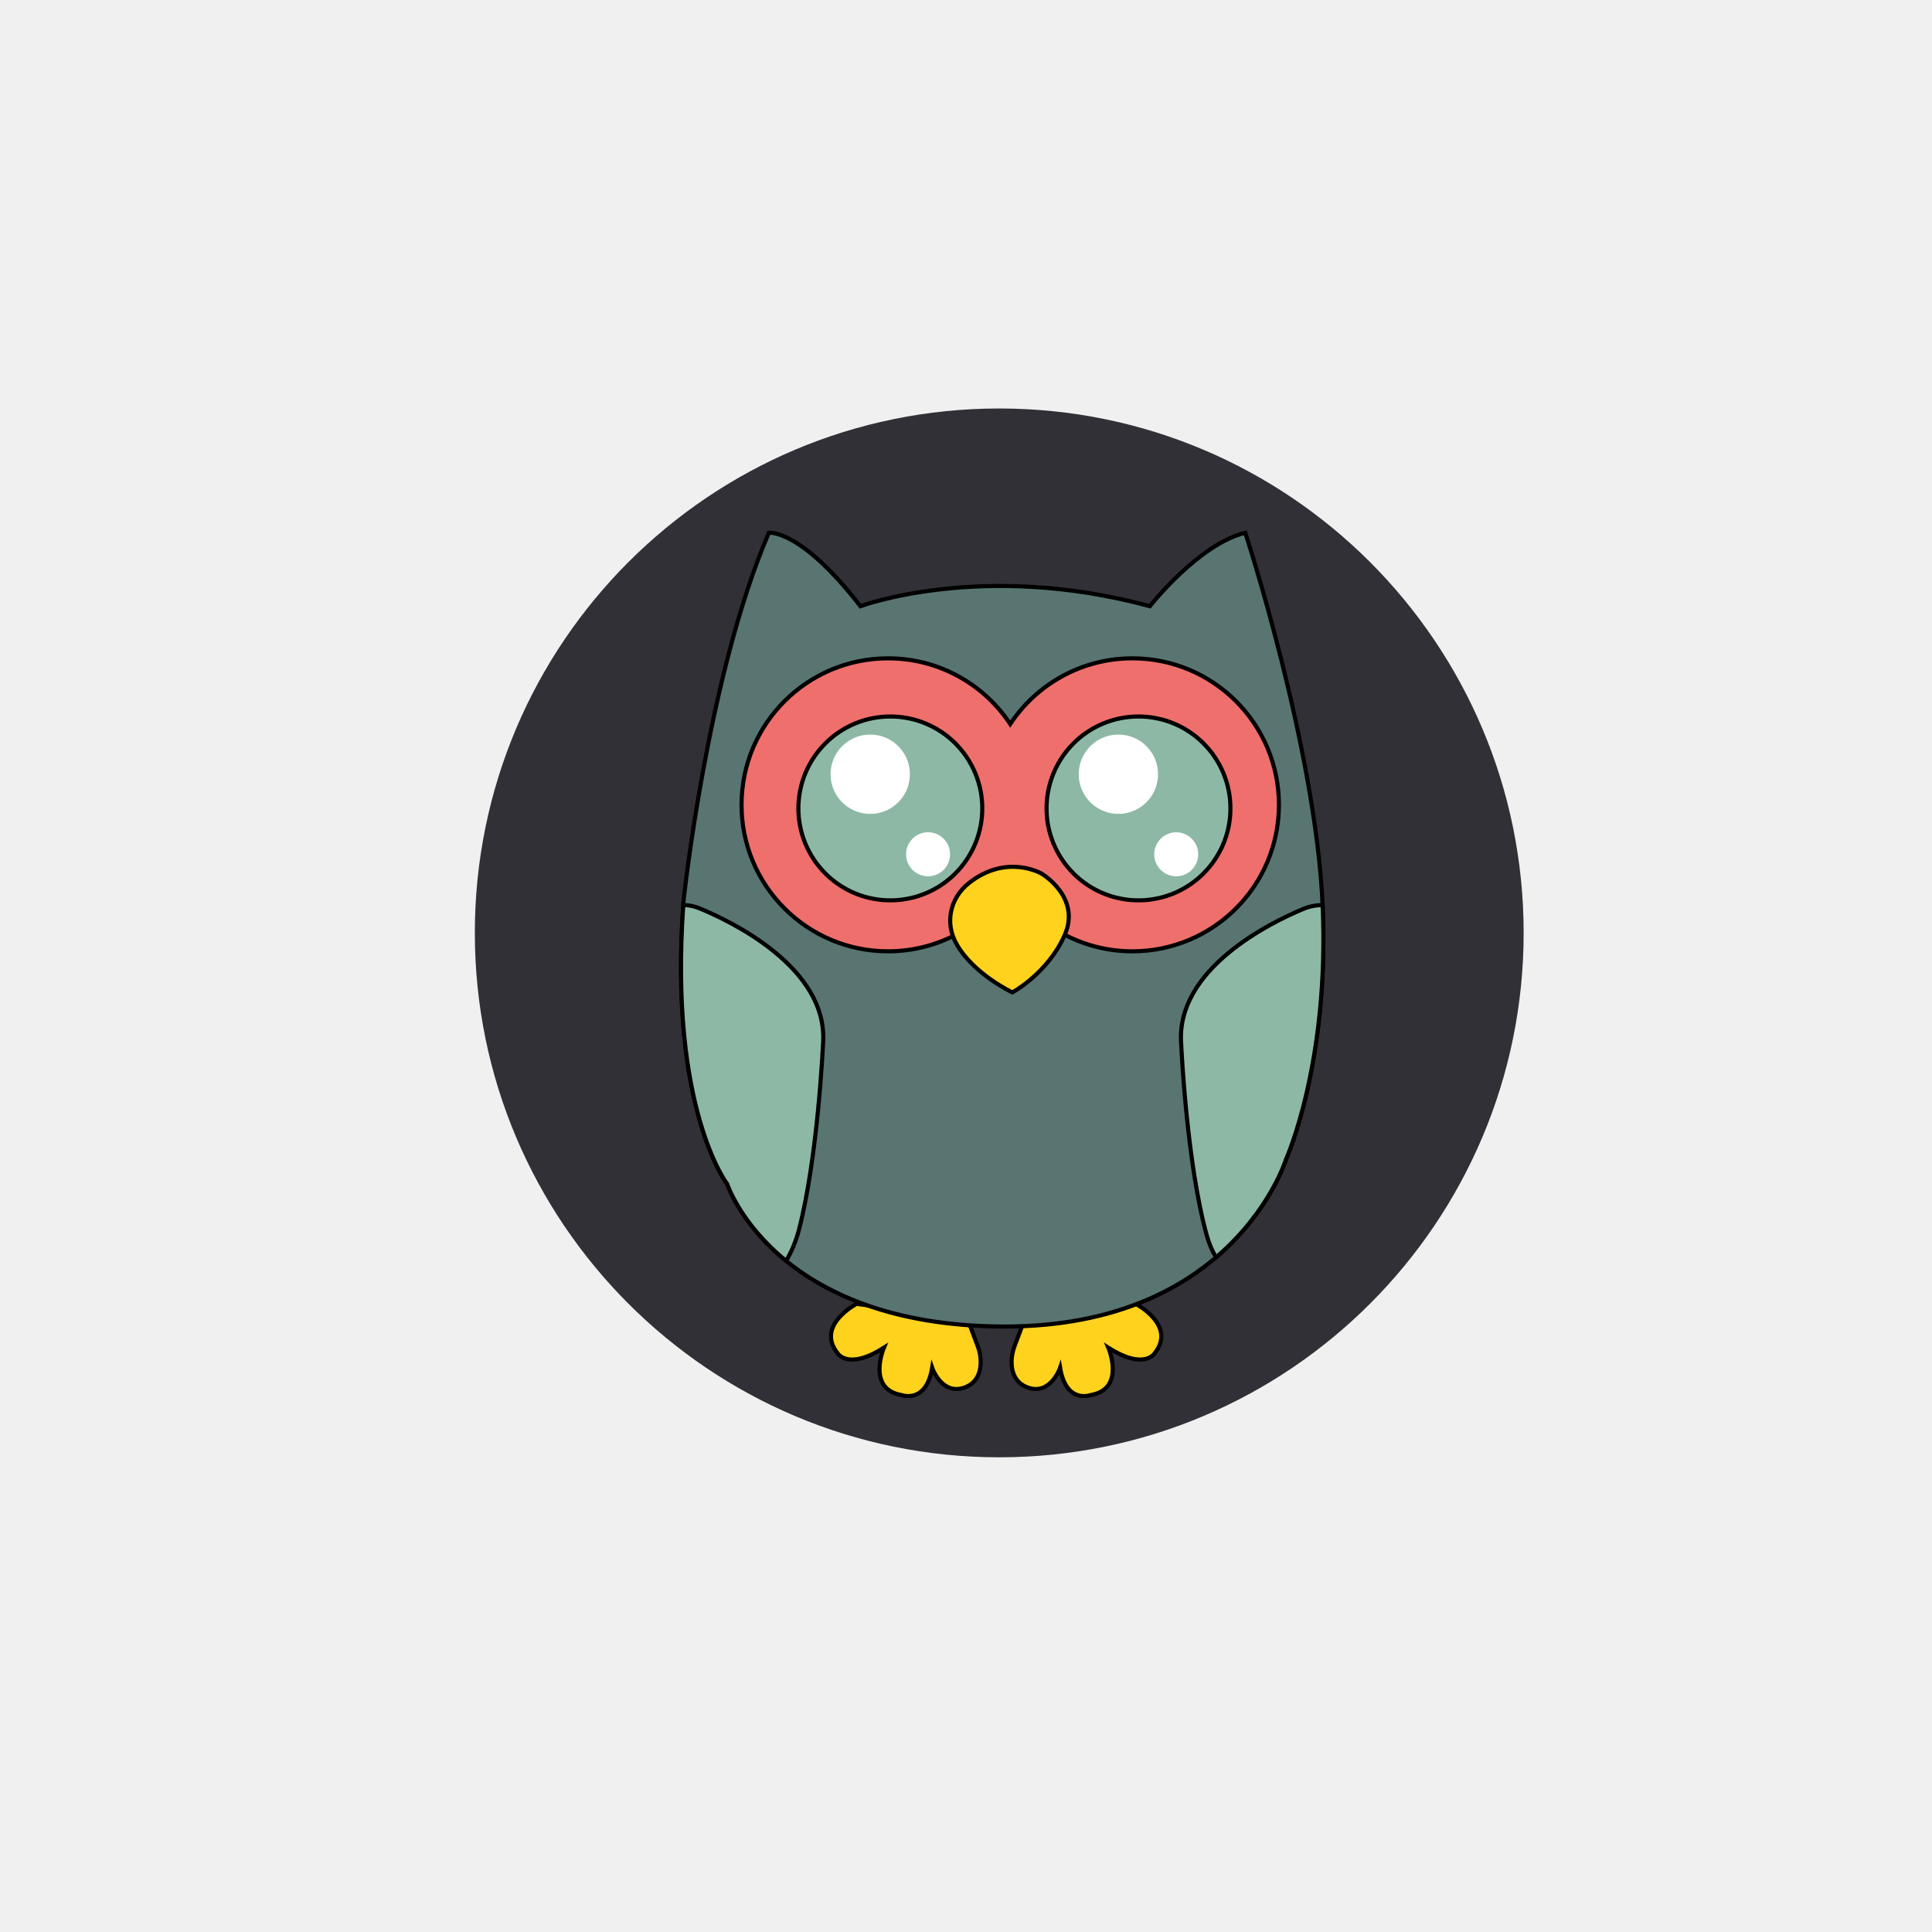
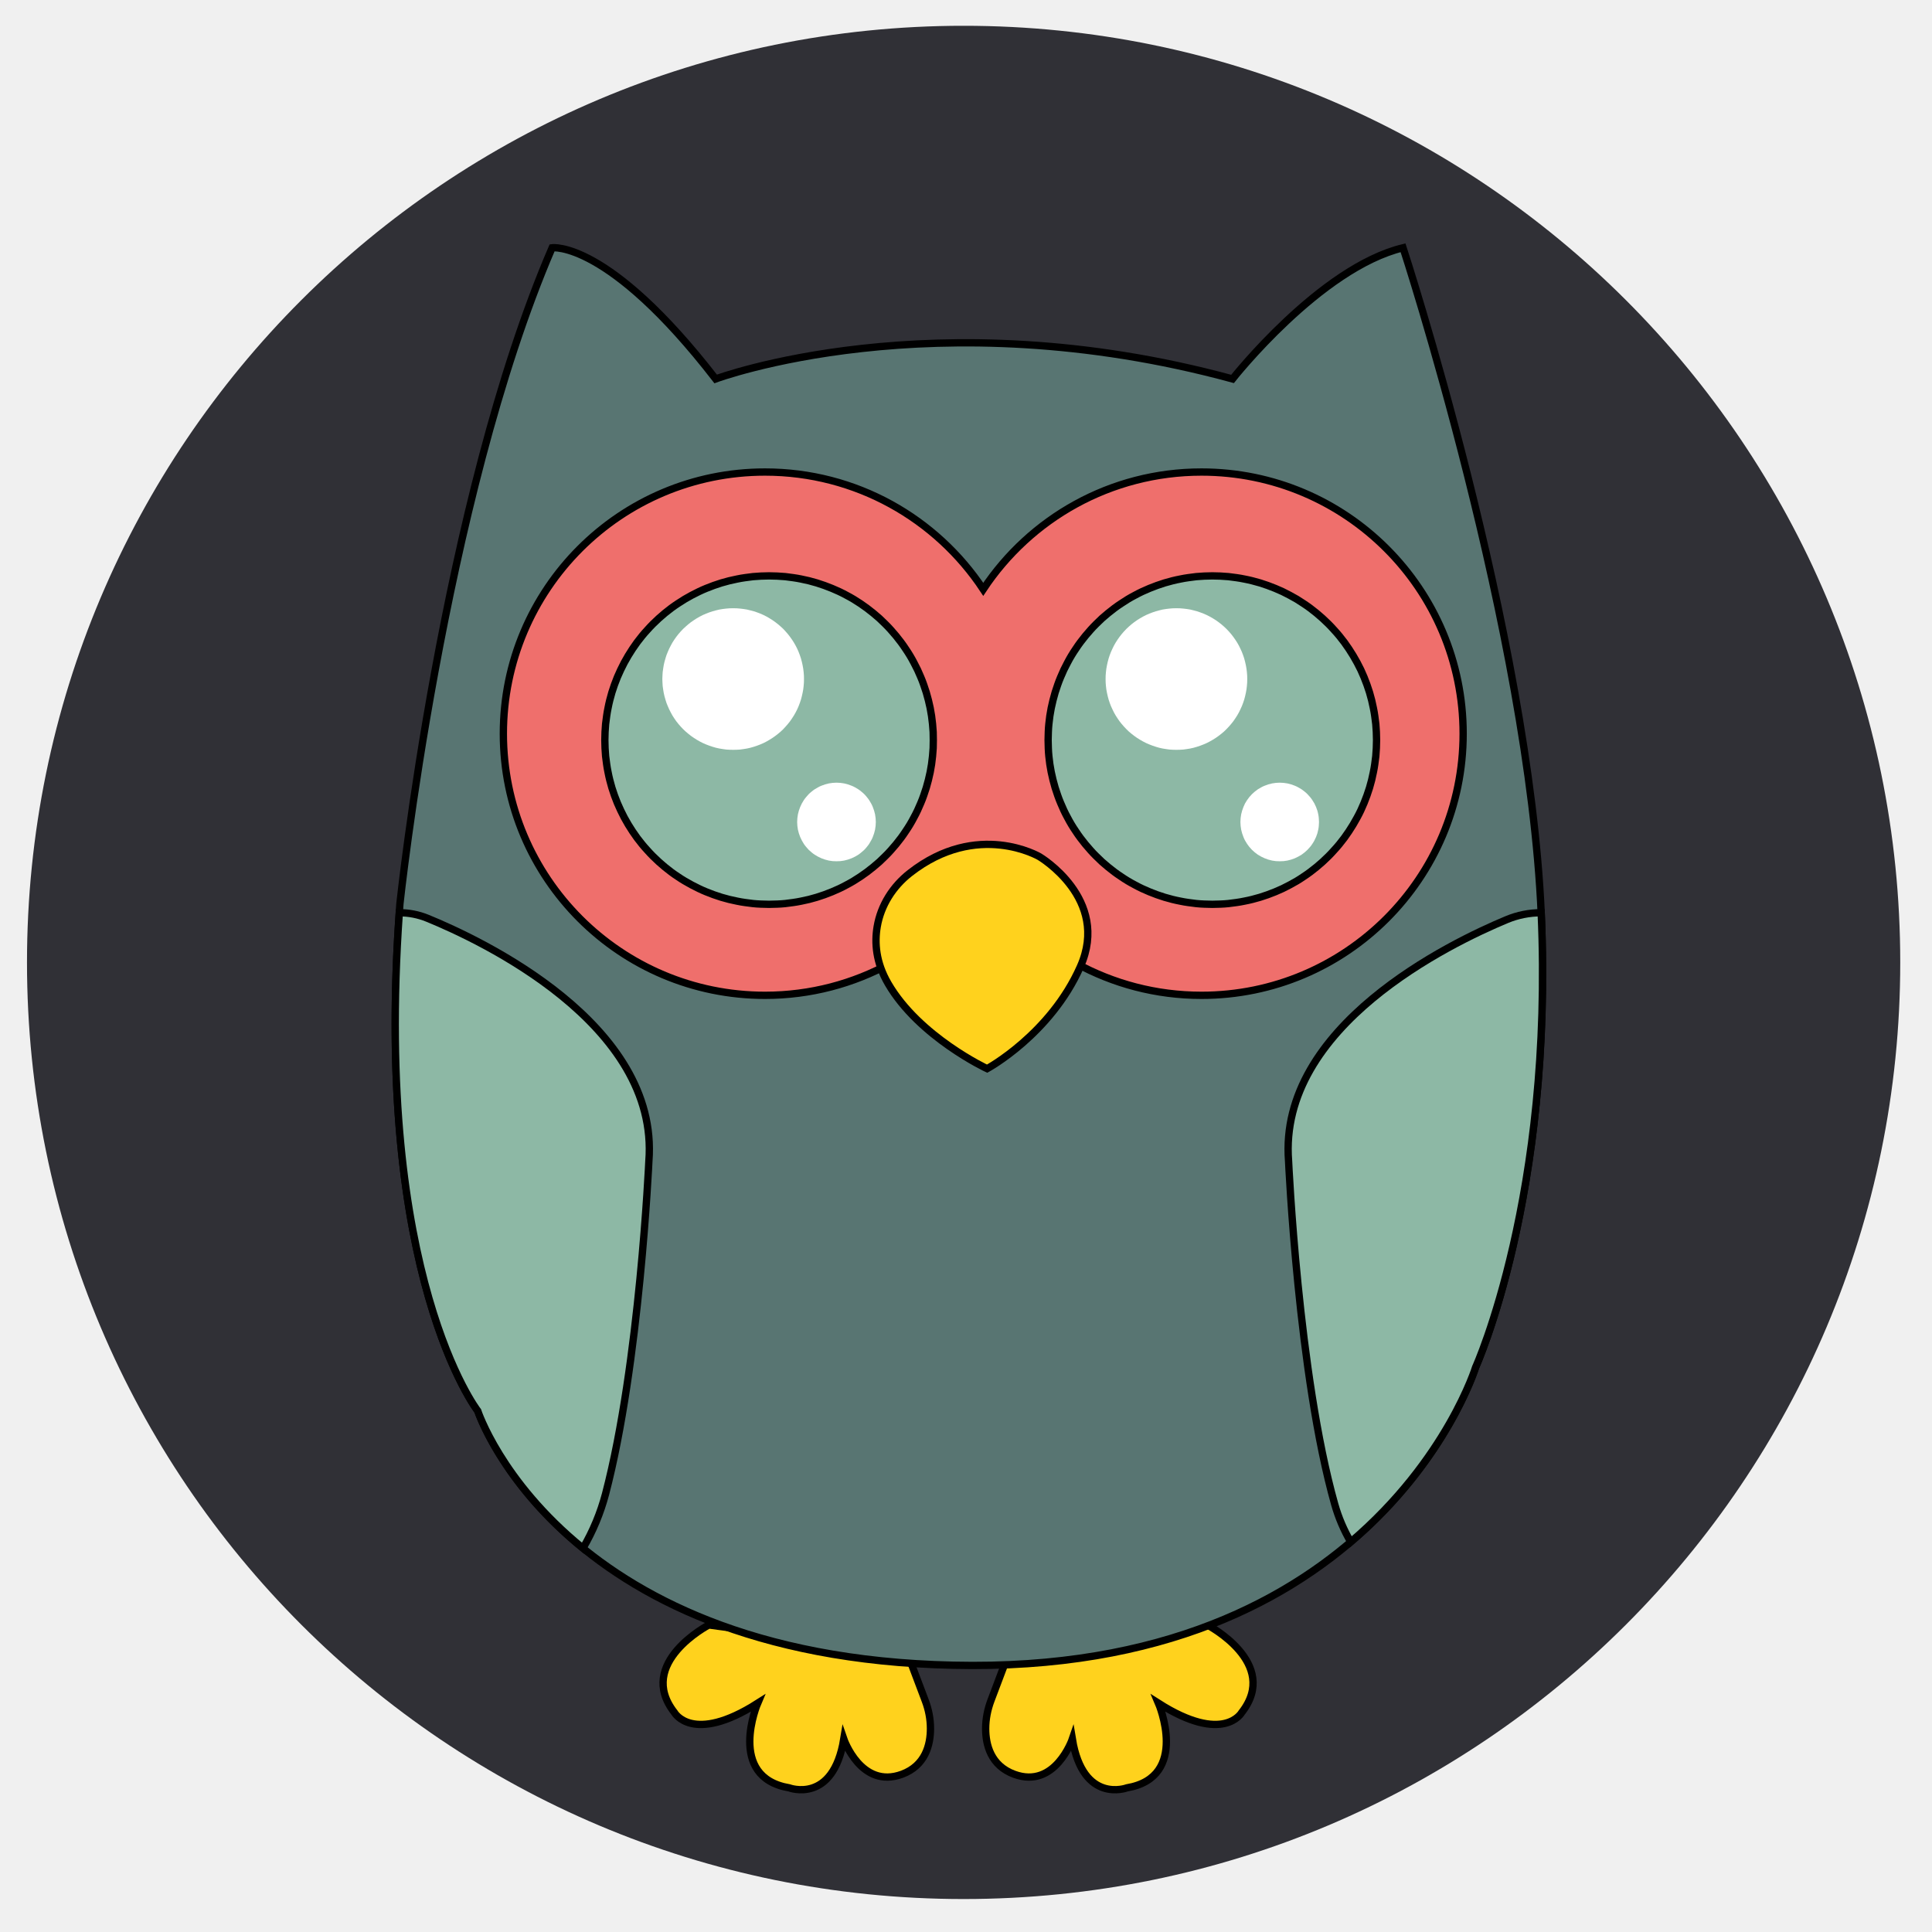
- <svg xmlns="http://www.w3.org/2000/svg" version="1.2" viewBox="0 0 5000 5001" width="5000" height="5001">
+ <svg xmlns="http://www.w3.org/2000/svg" version="1.2" viewBox="1190 1020 2800 2800" width="5000" height="5000">
  <defs>
    <clipPath clipPathUnits="userSpaceOnUse" id="cp1">
      <path d="m1229.12 1057.36h2714.86v2714.87h-2714.86z" />
    </clipPath>
    <clipPath clipPathUnits="userSpaceOnUse" id="cp2">
      <path d="m2586.55 1057.36c-749.69 0-1357.43 607.75-1357.43 1357.44 0 749.68 607.74 1357.43 1357.43 1357.43 749.69 0 1357.43-607.75 1357.43-1357.43 0-749.69-607.74-1357.44-1357.43-1357.44z" />
    </clipPath>
    <clipPath clipPathUnits="userSpaceOnUse" id="cp3">
      <path d="m2468 3224h688v410.64h-688z" />
    </clipPath>
    <clipPath clipPathUnits="userSpaceOnUse" id="cp4">
      <path d="m2000 3224h689.33v410.64h-689.33z" />
    </clipPath>
    <clipPath clipPathUnits="userSpaceOnUse" id="cp5">
      <path d="m1726.13 1367.64h1721v2216.36h-1721z" />
    </clipPath>
    <clipPath clipPathUnits="userSpaceOnUse" id="cp6">
      <path d="m1769.33 1553.33h1677.8v1060h-1677.8z" />
    </clipPath>
    <clipPath clipPathUnits="userSpaceOnUse" id="cp7">
      <path d="m1726.13 2192h555.2v1222.67h-555.2z" />
    </clipPath>
    <clipPath clipPathUnits="userSpaceOnUse" id="cp8">
      <path d="m2906.67 2192h540.46v1213.33h-540.46z" />
    </clipPath>
  </defs>
  <style>
		.s0 { fill: #303036 } 
		.s1 { fill: #ffd21d } 
		.s2 { fill: none;stroke: #000000;stroke-miterlimit:10;stroke-width: 10.6 } 
		.s3 { fill: #587572 } 
		.s4 { fill: #ef6f6c } 
		.s5 { fill: #8db8a5;stroke: #000000;stroke-miterlimit:10;stroke-width: 10.6 } 
		.s6 { fill: #ffffff } 
		.s7 { fill: #ffd21d;stroke: #000000;stroke-miterlimit:10;stroke-width: 10.6 } 
		.s8 { fill: #8db8a5 } 
	</style>
  <g id="Clip-Path" clip-path="url(#cp1)">
    <g>
      <g id="Clip-Path" clip-path="url(#cp2)">
        <g>
          <path class="s0" d="m1229.1 1057.4h2714.9v2714.8h-2714.9z" />
        </g>
      </g>
    </g>
  </g>
  <path class="s1" d="m2939.7 3375c0 0 106.1 55.1 49.9 126.9 0 0-26 46.8-120.7-13.5 0 0 45.8 107.1-45.7 122.7 0 0-63.5 23.9-79.1-70.7 0 0-24.9 72.8-84.2 51-34.1-12.6-41.4-42.8-41.4-66.2 0-13.9 2.8-27.8 7.7-40.8l26.4-69.9z" />
  <g id="Clip-Path" clip-path="url(#cp3)">
    <g>
      <path class="s2" d="m2939.7 3375c0 0 106.1 55.1 49.9 126.9 0 0-26 46.8-120.7-13.5 0 0 45.8 107.1-45.7 122.7 0 0-63.5 23.9-79.1-70.7 0 0-24.9 72.8-84.2 51-34.1-12.6-41.4-42.8-41.4-66.2 0-13.9 2.8-27.8 7.7-40.8l26.4-69.9z" />
    </g>
  </g>
  <path class="s1" d="m2217.3 3375c0 0-106.1 55.1-49.9 126.9 0 0 26 46.8 120.7-13.5 0 0-45.8 107.1 45.7 122.7 0 0 63.5 23.9 79.1-70.7 0 0 25 72.8 84.3 51 34-12.6 41.3-42.8 41.3-66.2 0-13.9-2.8-27.8-7.7-40.8l-26.4-69.9z" />
  <g id="Clip-Path" clip-path="url(#cp4)">
    <g>
      <path class="s2" d="m2217.3 3375c0 0-106.1 55.1-49.9 126.9 0 0 26 46.8 120.7-13.5 0 0-45.8 107.1 45.7 122.7 0 0 63.5 23.9 79.1-70.7 0 0 25 72.8 84.3 51 34-12.6 41.3-42.8 41.3-66.2 0-13.9-2.7-27.8-7.7-40.8l-26.4-69.9z" />
    </g>
  </g>
  <path class="s3" d="m2227.2 1569.2c0 0 315.6-117.9 749.1 0 0 0 126.7-161 247.1-190.1 0 0 182.6 557.7 200.3 965.8 17.7 408.1-95.1 656.6-95.1 656.6 0 0-133.6 433.4-729.7 432.2-596-1.3-716.5-368.9-716.5-368.9 0 0-153.3-197.7-112.8-735.1 0 0 62.1-583 220.6-950.6 0 0 81.1-11.4 237 190.1z" />
  <g id="Clip-Path" clip-path="url(#cp5)">
    <g>
      <path class="s2" d="m2227.2 1569.2c0 0 315.6-117.9 749.1 0 0 0 126.7-161 247.1-190.1 0 0 182.6 557.7 200.3 965.8 17.7 408.1-95.1 656.6-95.1 656.6 0 0-133.6 433.4-729.7 432.2-596-1.3-716.5-368.9-716.5-368.9 0 0-153.3-197.7-112.8-735.1 0 0 62.1-583 220.6-950.6 0 0 81.1-11.4 237 190.1z" />
    </g>
  </g>
  <path class="s4" d="m2931.3 1704.1c-132.1 0-248.4 67.5-316.3 170-67.9-102.5-184.2-170-316.3-170-209.4 0-379.2 169.7-379.2 379.2 0 209.4 169.8 379.2 379.2 379.2 132.1 0 248.4-67.6 316.3-170.1 67.9 102.5 184.2 170.1 316.3 170.1 209.4 0 379.2-169.8 379.2-379.2 0-209.5-169.8-379.2-379.2-379.2z" />
  <g id="Clip-Path" clip-path="url(#cp6)">
    <g>
      <path class="s2" d="m2931.3 1704.1c-132.1 0-248.4 67.5-316.3 170-67.9-102.5-184.2-170-316.3-170-209.4 0-379.2 169.7-379.2 379.2 0 209.4 169.8 379.2 379.2 379.2 132.1 0 248.4-67.6 316.3-170.1 67.9 102.5 184.2 170.1 316.3 170.1 209.4 0 379.2-169.8 379.2-379.2 0-209.5-169.8-379.2-379.2-379.2z" />
    </g>
  </g>
  <path class="s5" d="m3185 2092.6q0 5.8-0.3 11.7-0.3 5.8-0.8 11.6-0.6 5.8-1.5 11.6-0.8 5.8-2 11.5-1.1 5.8-2.5 11.4-1.4 5.7-3.1 11.3-1.7 5.6-3.7 11.1-2 5.5-4.2 10.9-2.2 5.4-4.7 10.7-2.5 5.3-5.3 10.4-2.8 5.2-5.8 10.2-3 5-6.2 9.8-3.3 4.9-6.7 9.6-3.5 4.7-7.2 9.2-3.7 4.5-7.7 8.8-3.9 4.4-8 8.5-4.1 4.1-8.5 8.1-4.3 3.9-8.8 7.6-4.5 3.7-9.2 7.2-4.7 3.5-9.6 6.7-4.8 3.3-9.8 6.3-5.1 3-10.2 5.7-5.2 2.8-10.4 5.3-5.3 2.5-10.7 4.7-5.4 2.2-10.9 4.2-5.5 2-11.1 3.7-5.6 1.7-11.3 3.1-5.6 1.4-11.4 2.5-5.7 1.2-11.5 2-5.8 0.9-11.6 1.5-5.8 0.6-11.6 0.8-5.9 0.3-11.7 0.3-5.9 0-11.7-0.3-5.8-0.2-11.6-0.8-5.9-0.6-11.6-1.5-5.8-0.8-11.5-2-5.8-1.1-11.4-2.5-5.7-1.4-11.3-3.1-5.6-1.7-11.1-3.7-5.5-2-10.9-4.2-5.4-2.2-10.7-4.7-5.3-2.5-10.4-5.3-5.2-2.7-10.2-5.7-5-3-9.8-6.3-4.9-3.2-9.6-6.7-4.7-3.5-9.2-7.2-4.5-3.7-8.9-7.6-4.3-4-8.4-8.1-4.2-4.1-8.1-8.5-3.9-4.3-7.6-8.8-3.7-4.5-7.2-9.2-3.5-4.7-6.7-9.6-3.3-4.8-6.3-9.8-3-5-5.7-10.2-2.8-5.1-5.3-10.4-2.5-5.3-4.7-10.7-2.3-5.4-4.2-10.9-2-5.5-3.7-11.1-1.7-5.6-3.1-11.3-1.4-5.6-2.6-11.4-1.1-5.7-2-11.5-0.8-5.8-1.4-11.6-0.6-5.8-0.8-11.6-0.3-5.9-0.3-11.7 0-5.8 0.3-11.7 0.2-5.8 0.8-11.6 0.6-5.8 1.4-11.6 0.9-5.8 2-11.5 1.2-5.8 2.6-11.4 1.4-5.7 3.1-11.3 1.7-5.6 3.7-11.1 1.9-5.5 4.2-10.9 2.2-5.4 4.7-10.7 2.5-5.2 5.3-10.4 2.7-5.2 5.7-10.2 3-5 6.3-9.8 3.2-4.9 6.7-9.6 3.5-4.7 7.2-9.2 3.7-4.5 7.6-8.8 3.9-4.4 8.1-8.5 4.1-4.1 8.4-8.1 4.4-3.9 8.9-7.6 4.5-3.7 9.2-7.2 4.7-3.5 9.6-6.7 4.8-3.2 9.8-6.3 5-3 10.2-5.7 5.1-2.8 10.4-5.3 5.3-2.5 10.7-4.7 5.4-2.2 10.9-4.2 5.5-2 11.1-3.7 5.6-1.7 11.3-3.1 5.6-1.4 11.4-2.5 5.7-1.2 11.5-2 5.7-0.9 11.6-1.5 5.8-0.5 11.6-0.8 5.8-0.3 11.7-0.3 5.8 0 11.7 0.3 5.8 0.3 11.6 0.8 5.8 0.6 11.6 1.5 5.8 0.8 11.5 2 5.8 1.1 11.4 2.5 5.7 1.4 11.3 3.1 5.6 1.7 11.1 3.7 5.5 2 10.9 4.2 5.4 2.2 10.7 4.7 5.2 2.5 10.4 5.3 5.1 2.7 10.2 5.7 5 3.1 9.8 6.3 4.9 3.2 9.6 6.7 4.7 3.5 9.2 7.2 4.5 3.7 8.8 7.6 4.4 4 8.5 8.1 4.1 4.1 8 8.5 4 4.3 7.7 8.8 3.7 4.5 7.2 9.2 3.4 4.7 6.7 9.6 3.2 4.8 6.2 9.8 3 5 5.8 10.2 2.8 5.2 5.3 10.4 2.5 5.3 4.7 10.7 2.2 5.4 4.2 10.9 2 5.5 3.7 11.1 1.7 5.6 3.1 11.3 1.4 5.6 2.5 11.4 1.2 5.7 2 11.5 0.9 5.8 1.5 11.6 0.5 5.8 0.8 11.6 0.3 5.9 0.3 11.7z" />
  <path class="s6" d="m2997.6 2004.1q0 2.5-0.1 5-0.2 2.6-0.4 5.1-0.3 2.5-0.6 5-0.4 2.5-0.9 4.9-0.5 2.5-1.1 4.9-0.6 2.5-1.3 4.9-0.8 2.4-1.6 4.8-0.9 2.4-1.8 4.7-1 2.3-2.1 4.6-1.1 2.3-2.2 4.5-1.2 2.2-2.5 4.4-1.3 2.1-2.7 4.2-1.4 2.1-2.9 4.2-1.5 2-3.1 3.9-1.6 2-3.3 3.8-1.7 1.9-3.5 3.7-1.8 1.8-3.6 3.5-1.9 1.6-3.8 3.2-2 1.6-4 3.1-2 1.5-4.1 2.9-2.1 1.4-4.3 2.7-2.2 1.3-4.4 2.5-2.2 1.2-4.5 2.3-2.3 1.1-4.6 2-2.3 1-4.7 1.8-2.4 0.9-4.8 1.6-2.4 0.8-4.8 1.4-2.5 0.6-4.9 1.1-2.5 0.5-5 0.8-2.5 0.4-5 0.7-2.5 0.2-5 0.3-2.5 0.1-5.1 0.1-2.5 0-5-0.1-2.5-0.1-5-0.3-2.5-0.3-5-0.7-2.5-0.3-5-0.8-2.4-0.5-4.9-1.1-2.4-0.6-4.8-1.4-2.5-0.7-4.8-1.6-2.4-0.8-4.7-1.8-2.4-0.9-4.6-2-2.3-1.1-4.5-2.3-2.3-1.2-4.4-2.5-2.2-1.3-4.3-2.7-2.1-1.4-4.1-2.9-2-1.5-4-3.1-1.9-1.6-3.8-3.2-1.8-1.7-3.6-3.5-1.8-1.8-3.5-3.7-1.7-1.8-3.3-3.8-1.6-1.9-3.1-3.9-1.5-2.1-2.9-4.2-1.4-2.1-2.7-4.2-1.3-2.2-2.5-4.4-1.2-2.2-2.2-4.5-1.1-2.3-2.1-4.6-0.9-2.3-1.8-4.7-0.8-2.4-1.6-4.8-0.7-2.4-1.3-4.9-0.6-2.4-1.1-4.9-0.5-2.4-0.9-4.9-0.3-2.5-0.6-5-0.2-2.5-0.4-5.1-0.1-2.5-0.1-5 0-2.5 0.1-5 0.2-2.5 0.4-5 0.3-2.6 0.6-5 0.4-2.5 0.9-5 0.5-2.5 1.1-4.9 0.6-2.5 1.3-4.9 0.8-2.4 1.6-4.8 0.9-2.3 1.8-4.7 1-2.3 2.1-4.6 1-2.2 2.2-4.5 1.2-2.2 2.5-4.4 1.3-2.1 2.7-4.2 1.4-2.1 2.9-4.1 1.5-2.1 3.1-4 1.6-1.9 3.3-3.8 1.7-1.9 3.5-3.7 1.8-1.7 3.6-3.4 1.9-1.7 3.8-3.3 2-1.6 4-3.1 2-1.5 4.1-2.9 2.1-1.4 4.3-2.7 2.1-1.3 4.4-2.5 2.2-1.2 4.5-2.3 2.2-1 4.6-2 2.3-1 4.7-1.8 2.3-0.9 4.8-1.6 2.4-0.7 4.8-1.3 2.5-0.7 4.9-1.2 2.5-0.4 5-0.8 2.5-0.4 5-0.6 2.5-0.3 5-0.4 2.5-0.1 5-0.1 2.6 0 5.1 0.1 2.5 0.1 5 0.4 2.5 0.2 5 0.6 2.5 0.4 5 0.8 2.4 0.5 4.9 1.2 2.4 0.6 4.8 1.3 2.4 0.7 4.8 1.6 2.4 0.8 4.7 1.8 2.3 1 4.6 2 2.3 1.1 4.5 2.3 2.2 1.2 4.4 2.5 2.2 1.3 4.3 2.7 2.1 1.4 4.1 2.9 2 1.5 4 3.1 1.9 1.6 3.8 3.3 1.8 1.7 3.6 3.4 1.8 1.8 3.5 3.7 1.7 1.9 3.3 3.8 1.6 1.9 3.1 4 1.5 2 2.9 4.1 1.4 2.1 2.7 4.2 1.3 2.2 2.5 4.4 1.1 2.3 2.2 4.5 1.1 2.3 2.1 4.6 0.9 2.4 1.8 4.7 0.8 2.4 1.6 4.8 0.7 2.4 1.3 4.9 0.6 2.4 1.1 4.9 0.5 2.5 0.9 5 0.3 2.4 0.6 5 0.2 2.5 0.4 5 0.1 2.5 0.1 5z" />
  <path class="s6" d="m3101.6 2211.3q0 2.8-0.3 5.6-0.2 2.8-0.8 5.5-0.5 2.7-1.3 5.4-0.8 2.7-1.9 5.3-1.1 2.6-2.4 5-1.3 2.5-2.9 4.8-1.5 2.4-3.3 4.5-1.8 2.2-3.8 4.2-1.9 1.9-4.1 3.7-2.2 1.8-4.5 3.4-2.3 1.5-4.8 2.8-2.5 1.3-5 2.4-2.6 1.1-5.3 1.9-2.7 0.8-5.4 1.4-2.8 0.5-5.5 0.8-2.8 0.2-5.6 0.2-2.8 0-5.6-0.2-2.8-0.3-5.5-0.8-2.8-0.6-5.5-1.4-2.6-0.8-5.2-1.9-2.6-1.1-5.1-2.4-2.4-1.3-4.8-2.8-2.3-1.6-4.5-3.4-2.1-1.8-4.1-3.7-2-2-3.8-4.2-1.7-2.1-3.3-4.5-1.5-2.3-2.9-4.8-1.3-2.4-2.3-5-1.1-2.6-1.9-5.3-0.8-2.7-1.4-5.4-0.5-2.7-0.8-5.5-0.3-2.8-0.3-5.6 0-2.8 0.3-5.6 0.3-2.8 0.8-5.5 0.6-2.8 1.4-5.4 0.8-2.7 1.9-5.3 1-2.6 2.3-5.1 1.4-2.4 2.9-4.7 1.6-2.4 3.3-4.5 1.8-2.2 3.8-4.2 2-2 4.1-3.7 2.2-1.8 4.5-3.4 2.4-1.5 4.8-2.8 2.5-1.4 5.1-2.4 2.6-1.1 5.2-1.9 2.7-0.8 5.5-1.4 2.7-0.5 5.5-0.8 2.8-0.3 5.6-0.3 2.8 0 5.6 0.3 2.7 0.3 5.5 0.8 2.7 0.6 5.4 1.4 2.7 0.8 5.3 1.9 2.5 1 5 2.4 2.5 1.3 4.8 2.8 2.3 1.6 4.5 3.4 2.2 1.7 4.1 3.7 2 2 3.8 4.2 1.8 2.1 3.3 4.5 1.6 2.3 2.9 4.7 1.3 2.5 2.4 5.1 1.1 2.6 1.9 5.3 0.8 2.6 1.3 5.4 0.6 2.7 0.8 5.5 0.3 2.8 0.3 5.6z" />
  <path class="s5" d="m2542.6 2092.6q0 5.8-0.2 11.7-0.3 5.8-0.9 11.6-0.6 5.8-1.4 11.6-0.9 5.8-2 11.5-1.2 5.8-2.6 11.4-1.4 5.7-3.1 11.3-1.7 5.6-3.7 11.1-1.9 5.5-4.2 10.9-2.2 5.4-4.7 10.7-2.5 5.3-5.3 10.4-2.7 5.2-5.7 10.2-3 5-6.3 9.8-3.2 4.9-6.7 9.6-3.5 4.7-7.2 9.2-3.7 4.5-7.6 8.8-3.9 4.4-8.1 8.5-4.1 4.1-8.4 8.1-4.4 3.9-8.9 7.6-4.5 3.7-9.2 7.2-4.7 3.5-9.5 6.7-4.9 3.3-9.9 6.3-5 3-10.2 5.7-5.1 2.8-10.4 5.3-5.3 2.5-10.7 4.7-5.4 2.2-10.9 4.2-5.5 2-11.1 3.7-5.6 1.7-11.2 3.1-5.7 1.4-11.4 2.5-5.8 1.2-11.6 2-5.7 0.9-11.5 1.5-5.9 0.6-11.7 0.8-5.8 0.3-11.7 0.3-5.8 0-11.7-0.3-5.8-0.2-11.6-0.8-5.8-0.6-11.6-1.5-5.8-0.8-11.5-2-5.7-1.1-11.4-2.5-5.7-1.4-11.3-3.1-5.6-1.7-11.1-3.7-5.5-2-10.9-4.2-5.4-2.2-10.6-4.7-5.3-2.5-10.5-5.3-5.1-2.7-10.1-5.7-5.1-3-9.9-6.3-4.9-3.2-9.6-6.7-4.7-3.5-9.2-7.2-4.5-3.7-8.8-7.6-4.4-4-8.5-8.1-4.1-4.1-8-8.5-4-4.3-7.7-8.8-3.7-4.5-7.2-9.2-3.4-4.7-6.7-9.6-3.2-4.8-6.2-9.8-3-5-5.8-10.2-2.7-5.1-5.2-10.4-2.5-5.3-4.8-10.7-2.2-5.4-4.2-10.9-2-5.5-3.7-11.1-1.6-5.6-3.1-11.3-1.4-5.6-2.5-11.4-1.2-5.7-2-11.5-0.9-5.8-1.5-11.6-0.5-5.8-0.8-11.6-0.3-5.9-0.3-11.7 0-5.8 0.3-11.7 0.3-5.8 0.8-11.6 0.6-5.8 1.5-11.6 0.8-5.8 2-11.5 1.1-5.8 2.5-11.4 1.5-5.7 3.1-11.3 1.7-5.6 3.7-11.1 2-5.5 4.2-10.9 2.3-5.4 4.8-10.7 2.5-5.2 5.2-10.4 2.8-5.2 5.8-10.2 3-5 6.2-9.8 3.3-4.9 6.7-9.6 3.5-4.7 7.2-9.2 3.7-4.5 7.7-8.8 3.9-4.4 8-8.5 4.1-4.1 8.5-8.1 4.3-3.9 8.8-7.6 4.5-3.7 9.2-7.2 4.7-3.5 9.6-6.7 4.8-3.2 9.9-6.3 5-3 10.1-5.7 5.2-2.8 10.5-5.3 5.2-2.5 10.6-4.7 5.4-2.2 10.9-4.2 5.5-2 11.1-3.7 5.6-1.7 11.3-3.1 5.7-1.4 11.4-2.5 5.7-1.2 11.5-2 5.8-0.9 11.6-1.5 5.8-0.5 11.6-0.8 5.9-0.3 11.7-0.3 5.9 0 11.7 0.3 5.8 0.3 11.7 0.8 5.8 0.6 11.5 1.5 5.8 0.8 11.6 2 5.7 1.1 11.4 2.5 5.6 1.4 11.2 3.1 5.6 1.7 11.1 3.7 5.5 2 10.9 4.2 5.4 2.2 10.7 4.7 5.3 2.5 10.4 5.3 5.2 2.7 10.2 5.7 5 3.1 9.9 6.3 4.8 3.2 9.5 6.7 4.7 3.5 9.2 7.2 4.5 3.7 8.9 7.6 4.3 4 8.4 8.1 4.2 4.1 8.1 8.5 3.9 4.3 7.6 8.8 3.7 4.5 7.2 9.2 3.5 4.7 6.7 9.6 3.3 4.8 6.3 9.8 3 5 5.7 10.2 2.8 5.2 5.3 10.4 2.5 5.3 4.7 10.7 2.3 5.4 4.2 10.9 2 5.5 3.7 11.1 1.7 5.6 3.1 11.3 1.4 5.6 2.6 11.4 1.1 5.7 2 11.5 0.8 5.8 1.4 11.6 0.6 5.8 0.9 11.6 0.2 5.9 0.2 11.7z" />
  <path class="s6" d="m2355.2 2004.1q0 2.5-0.1 5-0.1 2.6-0.4 5.1-0.2 2.5-0.6 5-0.4 2.5-0.9 4.9-0.4 2.5-1.1 4.9-0.6 2.5-1.3 4.9-0.7 2.4-1.6 4.8-0.8 2.4-1.8 4.7-1 2.3-2 4.6-1.1 2.3-2.3 4.5-1.2 2.2-2.5 4.4-1.3 2.1-2.7 4.2-1.4 2.1-2.9 4.2-1.5 2-3.1 3.9-1.6 2-3.3 3.8-1.7 1.9-3.4 3.7-1.8 1.8-3.7 3.5-1.9 1.6-3.8 3.2-2 1.6-4 3.1-2 1.5-4.1 2.9-2.1 1.4-4.3 2.7-2.1 1.3-4.3 2.5-2.3 1.2-4.5 2.3-2.3 1.1-4.6 2-2.4 1-4.7 1.8-2.4 0.9-4.8 1.6-2.4 0.8-4.9 1.4-2.4 0.6-4.9 1.1-2.5 0.5-5 0.8-2.5 0.4-5 0.7-2.5 0.2-5 0.3-2.5 0.1-5 0.1-2.5 0-5.1-0.1-2.5-0.1-5-0.3-2.5-0.3-5-0.7-2.5-0.3-4.9-0.8-2.5-0.5-5-1.1-2.4-0.6-4.8-1.4-2.4-0.7-4.8-1.6-2.4-0.8-4.7-1.8-2.3-0.9-4.6-2-2.3-1.1-4.5-2.3-2.2-1.2-4.4-2.5-2.1-1.3-4.2-2.7-2.1-1.4-4.2-2.9-2-1.5-3.9-3.1-2-1.6-3.8-3.2-1.9-1.7-3.7-3.5-1.8-1.8-3.5-3.7-1.7-1.8-3.3-3.8-1.6-1.9-3.1-3.9-1.5-2.1-2.9-4.2-1.4-2.1-2.7-4.2-1.2-2.2-2.4-4.4-1.2-2.2-2.3-4.5-1.1-2.3-2-4.6-1-2.3-1.9-4.7-0.8-2.4-1.5-4.8-0.8-2.4-1.4-4.9-0.6-2.4-1.1-4.9-0.5-2.4-0.8-4.9-0.4-2.5-0.7-5-0.2-2.5-0.3-5.1-0.2-2.5-0.2-5 0-2.5 0.2-5 0.1-2.5 0.3-5 0.3-2.6 0.7-5 0.3-2.5 0.8-5 0.5-2.5 1.1-4.9 0.6-2.5 1.4-4.9 0.7-2.4 1.5-4.8 0.9-2.3 1.9-4.7 0.9-2.3 2-4.6 1.1-2.2 2.3-4.5 1.2-2.2 2.4-4.4 1.3-2.1 2.7-4.2 1.4-2.1 2.9-4.1 1.5-2.1 3.1-4 1.6-1.9 3.3-3.8 1.7-1.9 3.5-3.7 1.8-1.7 3.7-3.4 1.8-1.7 3.8-3.3 1.9-1.6 3.9-3.1 2.1-1.5 4.2-2.9 2.1-1.4 4.2-2.7 2.2-1.3 4.4-2.5 2.2-1.2 4.5-2.3 2.3-1 4.6-2 2.3-1 4.7-1.8 2.4-0.9 4.8-1.6 2.4-0.7 4.8-1.3 2.5-0.7 5-1.2 2.4-0.4 4.9-0.8 2.5-0.4 5-0.6 2.5-0.3 5-0.4 2.6-0.1 5.1-0.1 2.5 0 5 0.1 2.5 0.1 5 0.4 2.5 0.2 5 0.6 2.5 0.4 5 0.8 2.5 0.5 4.9 1.2 2.5 0.6 4.9 1.3 2.4 0.7 4.8 1.6 2.3 0.8 4.7 1.8 2.3 1 4.6 2 2.2 1.1 4.5 2.3 2.2 1.2 4.3 2.5 2.2 1.3 4.3 2.7 2.1 1.4 4.1 2.9 2 1.5 4 3.1 1.9 1.6 3.8 3.3 1.9 1.7 3.7 3.4 1.7 1.8 3.4 3.7 1.7 1.9 3.3 3.8 1.6 1.9 3.1 4 1.5 2 2.9 4.1 1.4 2.1 2.7 4.2 1.3 2.2 2.5 4.4 1.2 2.3 2.3 4.5 1 2.3 2 4.6 1 2.4 1.8 4.7 0.9 2.4 1.6 4.8 0.7 2.4 1.3 4.9 0.7 2.4 1.1 4.9 0.5 2.5 0.9 5 0.4 2.4 0.6 5 0.3 2.5 0.4 5 0.1 2.5 0.1 5z" />
  <path class="s6" d="m2459.3 2211.3q0 2.8-0.3 5.6-0.3 2.8-0.8 5.5-0.6 2.7-1.4 5.4-0.8 2.7-1.9 5.3-1 2.6-2.4 5-1.3 2.5-2.8 4.8-1.6 2.4-3.4 4.5-1.7 2.2-3.7 4.2-2 1.9-4.2 3.7-2.1 1.8-4.5 3.4-2.3 1.5-4.7 2.8-2.5 1.3-5.1 2.4-2.6 1.1-5.3 1.9-2.6 0.8-5.4 1.4-2.7 0.5-5.5 0.8-2.8 0.2-5.6 0.2-2.8 0-5.6-0.2-2.8-0.3-5.5-0.8-2.7-0.6-5.4-1.4-2.7-0.8-5.3-1.9-2.6-1.1-5-2.4-2.5-1.3-4.8-2.8-2.4-1.6-4.5-3.4-2.2-1.8-4.2-3.7-1.9-2-3.7-4.2-1.8-2.1-3.4-4.5-1.5-2.3-2.8-4.8-1.3-2.4-2.4-5-1.1-2.6-1.9-5.3-0.8-2.7-1.4-5.4-0.5-2.7-0.8-5.5-0.2-2.8-0.3-5.6 0.1-2.8 0.3-5.6 0.3-2.8 0.8-5.5 0.6-2.8 1.4-5.4 0.8-2.7 1.9-5.3 1.1-2.6 2.4-5.1 1.3-2.4 2.8-4.7 1.6-2.4 3.4-4.5 1.8-2.2 3.7-4.2 2-2 4.2-3.7 2.1-1.8 4.5-3.4 2.3-1.5 4.8-2.8 2.4-1.4 5-2.4 2.6-1.1 5.3-1.9 2.7-0.8 5.4-1.4 2.7-0.5 5.5-0.8 2.8-0.3 5.6-0.3 2.8 0 5.6 0.3 2.8 0.3 5.5 0.8 2.8 0.6 5.4 1.4 2.7 0.8 5.3 1.9 2.6 1 5.1 2.4 2.4 1.3 4.7 2.8 2.4 1.6 4.5 3.4 2.2 1.7 4.2 3.7 2 2 3.7 4.2 1.8 2.1 3.4 4.5 1.5 2.3 2.8 4.7 1.4 2.5 2.4 5.1 1.1 2.6 1.9 5.3 0.8 2.6 1.4 5.4 0.5 2.7 0.8 5.5 0.3 2.8 0.3 5.6z" />
  <path class="s7" d="m2620.6 2568.8c0 0 91.7-49.6 135.2-148 43.6-98.4-59.3-159.2-59.3-159.2 0 0-89.7-53.1-187.8 23.7-24.7 19.3-42.1 46.7-47.4 77.6-4 23.4-2 52.1 15.9 82.7 45 77.3 143.4 123.2 143.4 123.2z" />
  <path class="s8" d="m2034.9 3263.8c14.4-24.6 25.4-51 32.7-78.6 49.4-188.2 62.8-482.5 62.8-482.5 15.6-199.4-244.7-320.7-320.9-351.9-13-5.3-26.8-8-40.8-8-37.1 527.5 113.7 722 113.7 722 0 0 33.5 102.2 152.5 199z" />
  <g id="Clip-Path" clip-path="url(#cp7)">
    <g>
      <path class="s2" d="m2034.9 3263.8c14.4-24.6 25.4-51 32.7-78.6 49.4-188.2 62.8-482.5 62.8-482.5 15.6-199.4-244.6-320.7-320.9-351.9-13-5.3-26.8-8-40.8-8-37.1 527.5 113.7 722 113.7 722 0 0 33.5 102.2 152.5 199z" />
    </g>
  </g>
  <path class="s8" d="m3423.6 2342.8q0 0 0 0c-17.2 0-34.2 3.4-50 10-81.9 34.1-331.4 154.5-316.1 349.9 0 0 14.1 310.5 66.9 497.5 5.4 19.1 13.2 37.4 23.2 54.5 139.6-118.9 181-253.2 181-253.2 0 0 113.2-249.3 95-658.7z" />
  <g id="Clip-Path" clip-path="url(#cp8)">
    <g>
      <path class="s2" d="m3423.6 2342.8q0 0 0 0c-17.2 0-34.2 3.4-50 10-81.9 34.1-331.4 154.5-316.1 349.9 0 0 14.1 310.5 66.9 497.5 5.4 19.1 13.2 37.4 23.2 54.5 139.6-118.9 181-253.2 181-253.2 0 0 113.2-249.3 95-658.7z" />
    </g>
  </g>
</svg>
